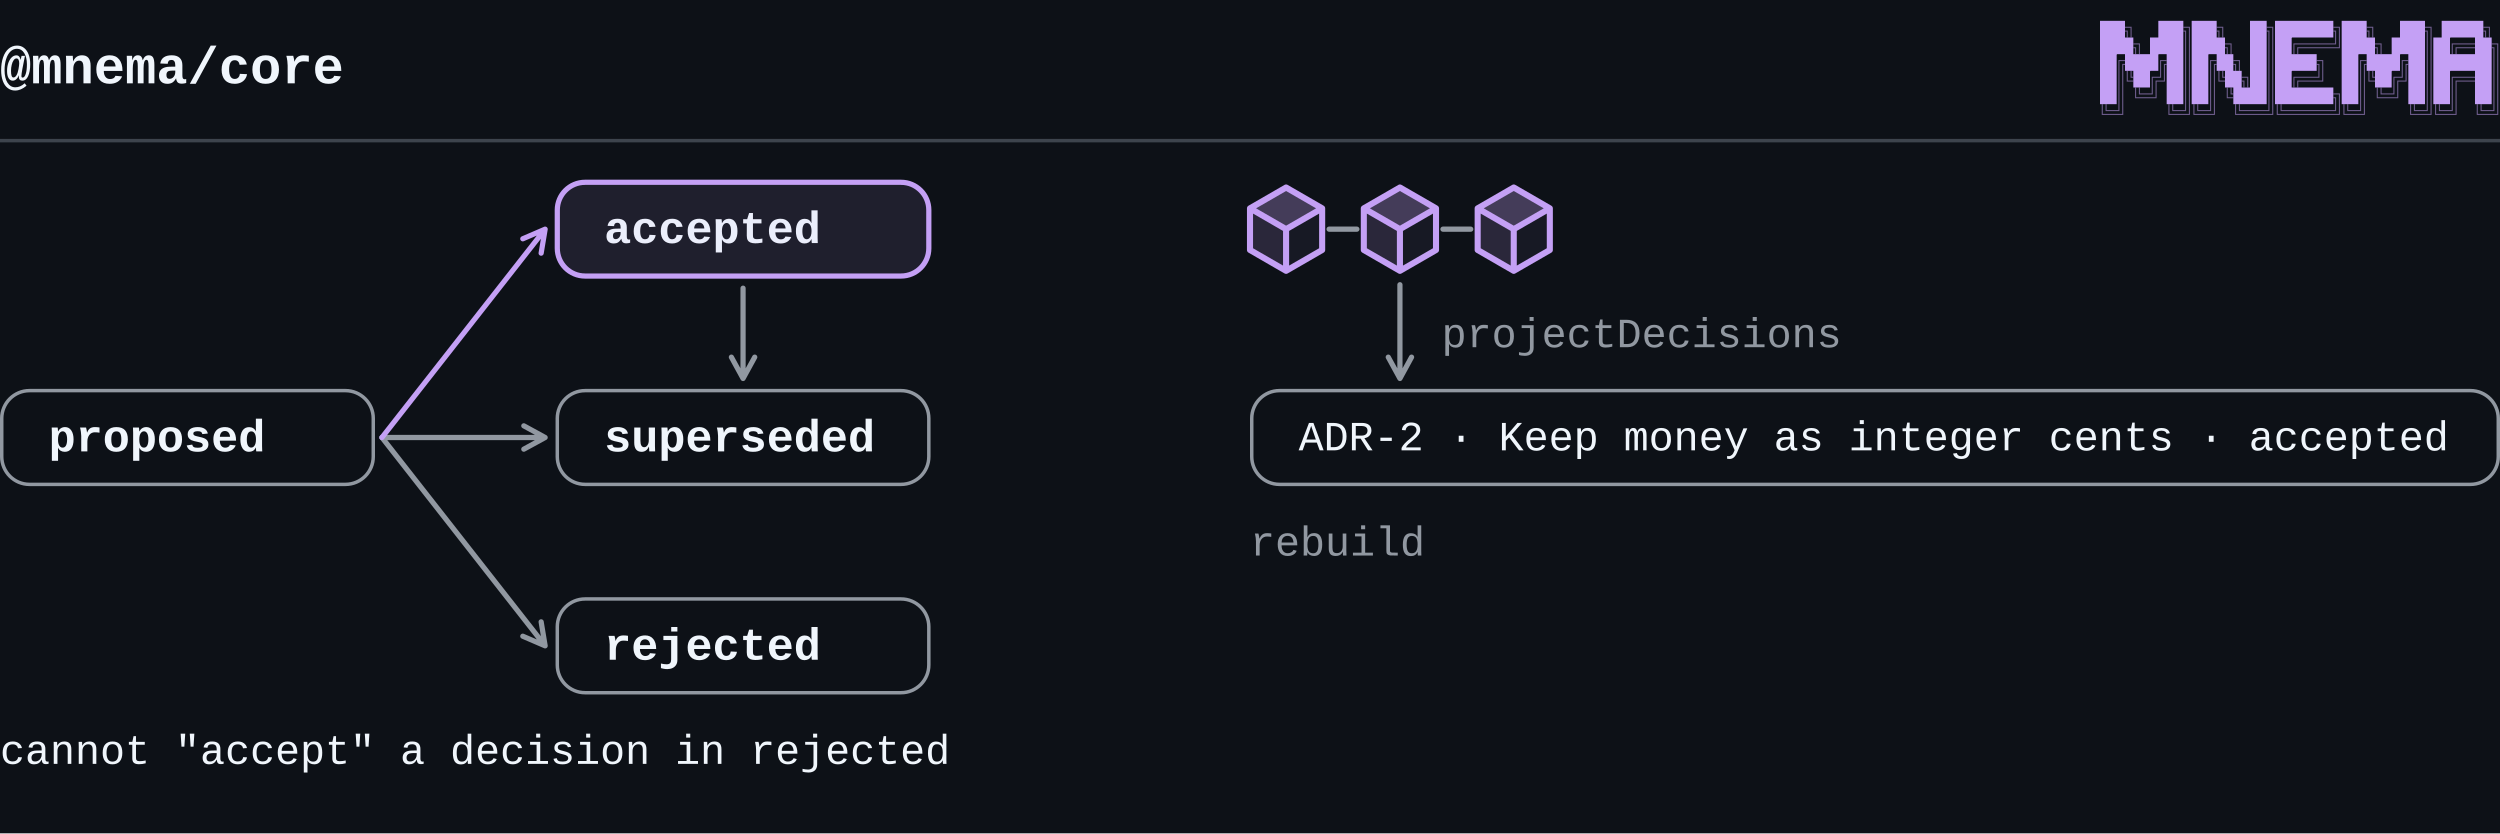
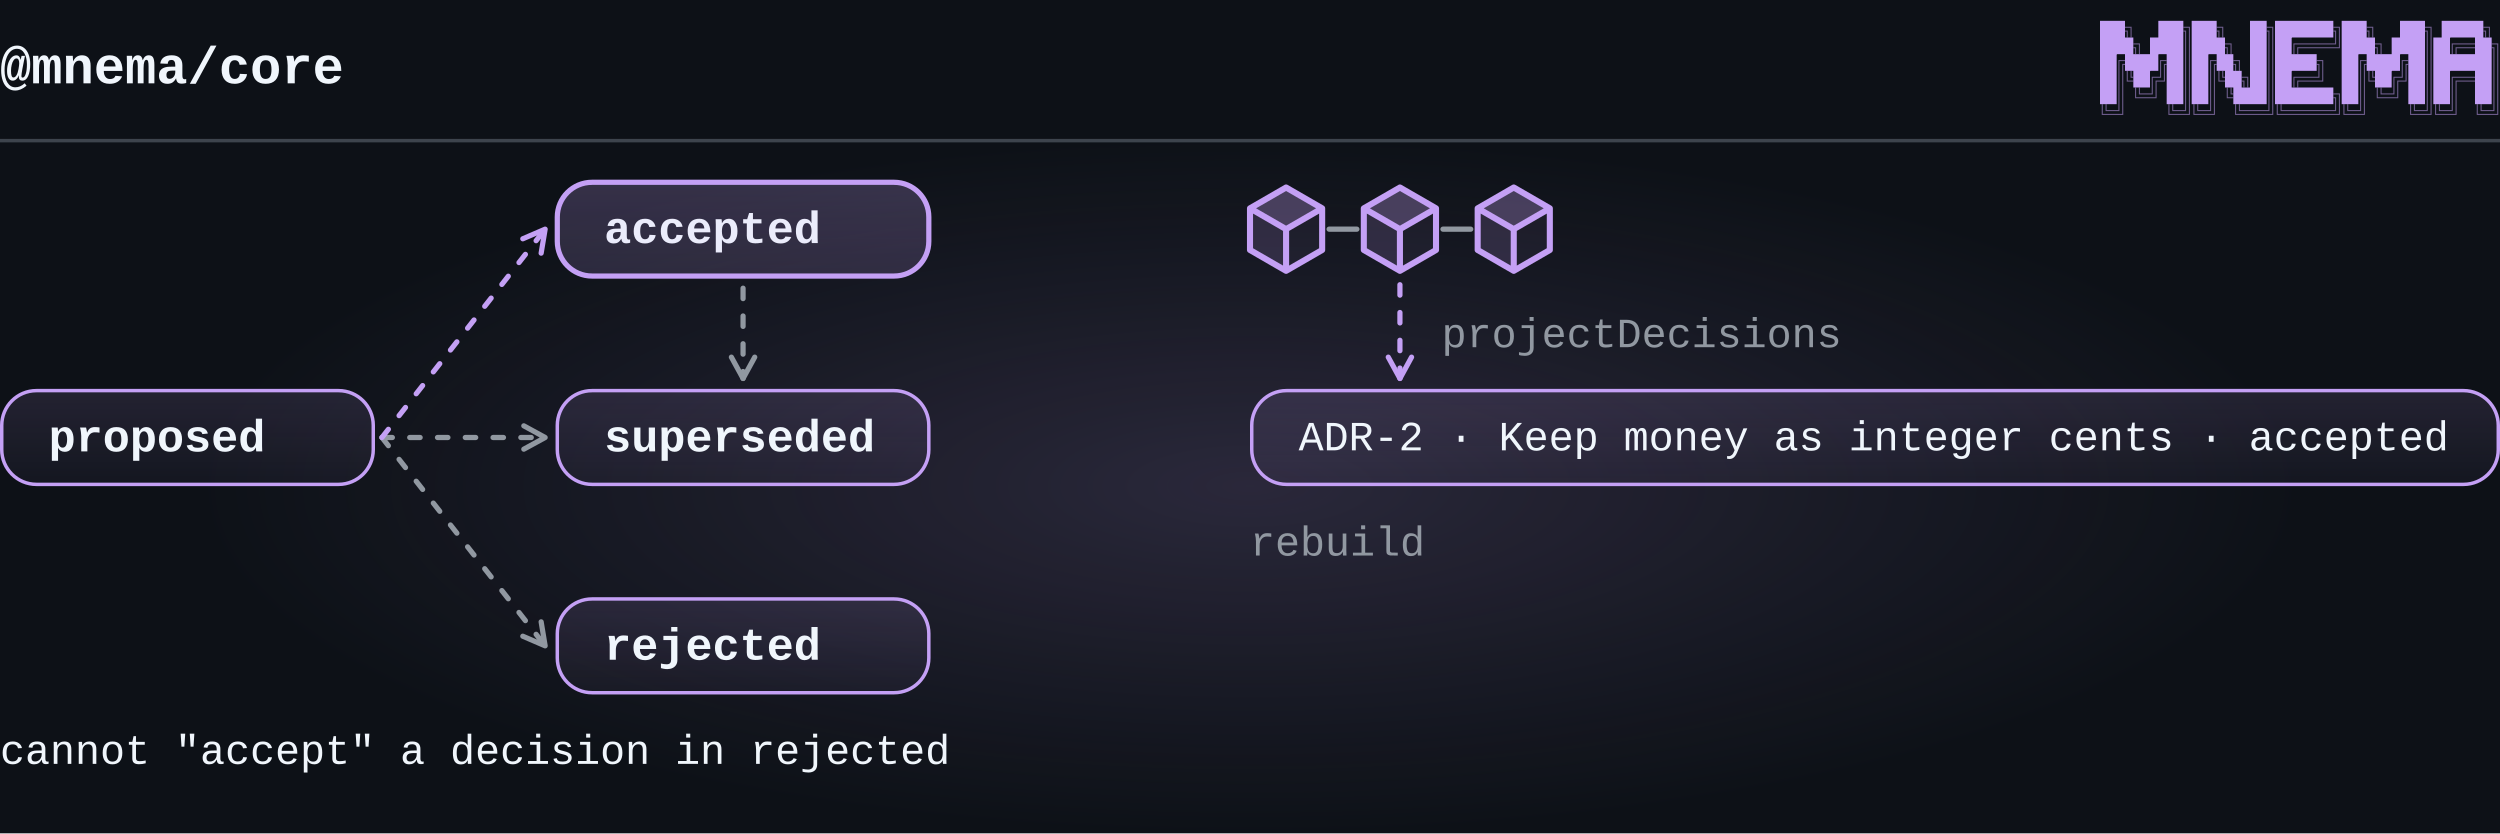
<svg xmlns="http://www.w3.org/2000/svg" width="100%" viewBox="0 0 720 240" role="img" aria-label="The mnema work domain: the gate over the SHAPE of a change, projections, identity, and queries. Depends on @mnema/chain.">
  <style>
.a{animation-duration:11s;animation-iteration-count:infinite;animation-timing-function:ease-in-out}
- @keyframes k0{0%{stroke:#9198a1}21.82%{stroke:#9198a1}24.55%{stroke:#c4a0f5}90.91%{stroke:#c4a0f5}93.64%{stroke:#9198a1}100%{stroke:#9198a1}}
- @keyframes k1{0%{opacity:0}16.36%{opacity:0}19.09%{opacity:1}35.45%{opacity:1}38.18%{opacity:0}100%{opacity:0}}
- @keyframes k2{0%{opacity:0}25.45%{opacity:0}28.18%{opacity:1}90.91%{opacity:1}93.64%{opacity:0}100%{opacity:0}}
- @keyframes k3{0%{opacity:0}30.91%{opacity:0}33.64%{opacity:1}90.91%{opacity:1}93.64%{opacity:0}100%{opacity:0}}
- @keyframes k4{0%{opacity:0}38.18%{opacity:0}40.91%{opacity:1}55.45%{opacity:1}58.18%{opacity:0}100%{opacity:0}}
- @keyframes k5{0%{opacity:0}38.18%{opacity:0}40.91%{opacity:1}55.45%{opacity:1}58.18%{opacity:0}100%{opacity:0}}
- @keyframes k6{0%{opacity:0}40%{opacity:0}42.73%{opacity:1}55.45%{opacity:1}58.18%{opacity:0}100%{opacity:0}}
- @keyframes k7{0%{opacity:0}43.64%{opacity:0}46.36%{opacity:1}90.91%{opacity:1}93.64%{opacity:0}100%{opacity:0}}
- @keyframes k8{0%{opacity:0}60%{opacity:0}62.73%{opacity:1}90.91%{opacity:1}93.64%{opacity:0}100%{opacity:0}}
- @keyframes k9{0%{opacity:0}60%{opacity:0}62.73%{opacity:1}90.91%{opacity:1}93.64%{opacity:0}100%{opacity:0}}
- @keyframes k10{0%{opacity:0}63.64%{opacity:0}66.36%{opacity:1}78.18%{opacity:1}80.91%{opacity:0}84.55%{opacity:0}87.27%{opacity:1}90.91%{opacity:1}93.64%{opacity:0}100%{opacity:0}}
- @keyframes k11{0%{opacity:0}81.82%{opacity:0}84.55%{opacity:1}90.91%{opacity:1}93.64%{opacity:0}100%{opacity:0}}
+ @keyframes k0{0%{opacity:0}1.82%{opacity:0}4.55%{opacity:1}90.91%{opacity:1}93.64%{opacity:0}100%{opacity:0}}
+ @keyframes k1{0%{stroke:#9198a1}21.82%{stroke:#9198a1}24.55%{stroke:#c4a0f5}90.91%{stroke:#c4a0f5}93.64%{stroke:#9198a1}100%{stroke:#9198a1}}
+ @keyframes k2{0%{transform:translate(110px,126px)}24.55%{transform:translate(110px,126px)}30.91%{transform:translate(157px,66px)}31.82%{transform:translate(157px,66px)}32.73%{transform:translate(110px,126px)}100%{transform:translate(110px,126px)}}
+ @keyframes k3{0%{opacity:0}24.55%{opacity:0}25.64%{opacity:1}29.82%{opacity:1}31.36%{opacity:0}100%{opacity:0}}
+ @keyframes k4{0%{stroke-dashoffset:76.22}20.91%{stroke-dashoffset:76.22}25.45%{stroke-dashoffset:0}29.55%{stroke-dashoffset:0}30.45%{stroke-dashoffset:76.22}100%{stroke-dashoffset:76.22}}
+ @keyframes k5{0%{opacity:0}20.91%{opacity:0}22.73%{opacity:1}27.27%{opacity:1}29.09%{opacity:0}100%{opacity:0}}
+ @keyframes k6{0%{opacity:0}16.36%{opacity:0}19.09%{opacity:1}35.45%{opacity:1}38.18%{opacity:0}100%{opacity:0}}
+ @keyframes k7{0%{opacity:0}29.09%{opacity:0}31.82%{opacity:1}90.91%{opacity:1}93.64%{opacity:0}100%{opacity:0}}
+ @keyframes k8{0%{opacity:0}30.91%{opacity:0}33.64%{opacity:1}90.91%{opacity:1}93.64%{opacity:0}100%{opacity:0}}
+ @keyframes k9{0%{opacity:0}30.91%{opacity:0}32.27%{opacity:1}36.82%{opacity:0}100%{opacity:0}}
+ @keyframes k10{0%{transform:translate(319px,186px)}40.91%{transform:translate(319px,186px)}47.27%{transform:translate(271px,186px)}48.18%{transform:translate(271px,186px)}49.09%{transform:translate(319px,186px)}100%{transform:translate(319px,186px)}}
+ @keyframes k11{0%{opacity:0}40.91%{opacity:0}42%{opacity:1}46.18%{opacity:1}47.73%{opacity:0}100%{opacity:0}}
+ @keyframes k12{0%{opacity:0}38.18%{opacity:0}40.91%{opacity:1}55.45%{opacity:1}58.18%{opacity:0}100%{opacity:0}}
+ @keyframes k13{0%{opacity:0}38.18%{opacity:0}40.91%{opacity:1}55.45%{opacity:1}58.18%{opacity:0}100%{opacity:0}}
+ @keyframes k14{0%{stroke-dashoffset:48}37.27%{stroke-dashoffset:48}41.82%{stroke-dashoffset:0}45.91%{stroke-dashoffset:0}46.82%{stroke-dashoffset:48}100%{stroke-dashoffset:48}}
+ @keyframes k15{0%{opacity:0}37.27%{opacity:0}39.09%{opacity:1}43.64%{opacity:1}45.45%{opacity:0}100%{opacity:0}}
+ @keyframes k16{0%{opacity:0}38.18%{opacity:0}40.91%{opacity:1}55.45%{opacity:1}58.18%{opacity:0}100%{opacity:0}}
+ @keyframes k17{0%{opacity:0}45.45%{opacity:0}48.18%{opacity:1}55.45%{opacity:1}58.18%{opacity:0}100%{opacity:0}}
+ @keyframes k18{0%{opacity:0}43.64%{opacity:0}46.36%{opacity:1}90.91%{opacity:1}93.64%{opacity:0}100%{opacity:0}}
+ @keyframes k19{0%{transform:translate(403.18px,82px)}60.91%{transform:translate(403.18px,82px)}67.27%{transform:translate(403.18px,109px)}68.18%{transform:translate(403.18px,109px)}69.09%{transform:translate(403.18px,82px)}100%{transform:translate(403.18px,82px)}}
+ @keyframes k20{0%{opacity:0}60.91%{opacity:0}62%{opacity:1}66.18%{opacity:1}67.73%{opacity:0}100%{opacity:0}}
+ @keyframes k21{0%{opacity:0}57.27%{opacity:0}60%{opacity:1}90.91%{opacity:1}93.64%{opacity:0}100%{opacity:0}}
+ @keyframes k22{0%{opacity:0}60.91%{opacity:0}63.64%{opacity:1}90.91%{opacity:1}93.64%{opacity:0}100%{opacity:0}}
+ @keyframes k23{0%{stroke-dashoffset:27}57.27%{stroke-dashoffset:27}61.82%{stroke-dashoffset:0}65.91%{stroke-dashoffset:0}66.82%{stroke-dashoffset:27}100%{stroke-dashoffset:27}}
+ @keyframes k24{0%{opacity:0}57.27%{opacity:0}59.09%{opacity:1}63.64%{opacity:1}65.45%{opacity:0}100%{opacity:0}}
+ @keyframes k25{0%{opacity:0}60%{opacity:0}62.73%{opacity:1}90.91%{opacity:1}93.64%{opacity:0}100%{opacity:0}}
+ @keyframes k26{0%{opacity:0}64.55%{opacity:0}67.27%{opacity:1}78.18%{opacity:1}80.91%{opacity:0}84.55%{opacity:0}87.27%{opacity:1}90.91%{opacity:1}93.64%{opacity:0}100%{opacity:0}}
+ @keyframes k27{0%{opacity:0}86.82%{opacity:0}88.18%{opacity:1}92.73%{opacity:0}100%{opacity:0}}
+ @keyframes k28{0%{opacity:0}81.82%{opacity:0}84.55%{opacity:1}90.91%{opacity:1}93.64%{opacity:0}100%{opacity:0}}
@media (prefers-reduced-motion: reduce){.a{animation:none!important}}
</style>
+   <defs>
+     <radialGradient id="glow" cx="0.5" cy="0.5" r="0.5">
+       <stop offset="0" stop-color="#c4a0f5" stop-opacity="0.16" />
+       <stop offset="0.6" stop-color="#c4a0f5" stop-opacity="0.06" />
+       <stop offset="1" stop-color="#c4a0f5" stop-opacity="0" />
+     </radialGradient>
+     <linearGradient id="tint" x1="0" y1="0" x2="0" y2="1">
+       <stop offset="0" stop-color="#c4a0f5" stop-opacity="0.12" />
+       <stop offset="1" stop-color="#c4a0f5" stop-opacity="0.04" />
+     </linearGradient>
+   </defs>
  <rect width="720" height="240" fill="#0d1117" />
+   <ellipse class="a" style="animation-name:k0" cx="360" cy="140" rx="300" ry="100" fill="url(#glow)" />
  <text x="0" y="24" font-family="ui-monospace,SFMono-Regular,'SF Mono',Menlo,Consolas,'Liberation Mono',monospace" font-size="15" font-weight="600" fill="#f0f6fc">@mnema/core</text>
  <g transform="translate(604.8 6) scale(0.2)">
    <path data-of="blocks" fill="#c4a0f5" d="M0 0h12.5v24.5h-12.5zM12 0h12.5v24.5h-12.5zM24 0h12v24.5h-12zM84 0h12.5v24.5h-12.5zM96 0h12.5v24.5h-12.5zM108 0h12v24.5h-12zM132 0h12.5v24.5h-12.5zM144 0h12.5v24.5h-12.5zM156 0h12v24.5h-12zM216 0h12.5v24.5h-12.5zM228 0h12v24.5h-12zM252 0h12.5v24.5h-12.5zM264 0h12.5v24.5h-12.5zM276 0h12.5v24h-12.5zM288 0h12.5v24h-12.5zM300 0h12.5v24h-12.5zM312 0h12.5v24h-12.5zM324 0h12v24h-12zM348 0h12.5v24.5h-12.5zM360 0h12.5v24.5h-12.5zM372 0h12v24.5h-12zM432 0h12.5v24.5h-12.5zM444 0h12.5v24.5h-12.5zM456 0h12v24.5h-12zM492 0h12.5v24.5h-12.5zM504 0h12.5v24h-12.5zM516 0h12.5v24h-12.5zM528 0h12.5v24h-12.5zM540 0h12v24.5h-12zM0 24h12.5v24.5h-12.5zM12 24h12.5v24.5h-12.5zM24 24h12.5v24h-12.5zM36 24h12v24.5h-12zM72 24h12.5v24.5h-12.5zM84 24h12.5v24h-12.5zM96 24h12.5v24.5h-12.5zM108 24h12v24.5h-12zM132 24h12.5v24.5h-12.5zM144 24h12.5v24.5h-12.5zM156 24h12.5v24h-12.5zM168 24h12v24.5h-12zM216 24h12.5v24.5h-12.5zM228 24h12v24.5h-12zM252 24h12.5v24.5h-12.5zM264 24h12v24.5h-12zM348 24h12.5v24.5h-12.5zM360 24h12.5v24.5h-12.5zM372 24h12.5v24h-12.5zM384 24h12v24.5h-12zM420 24h12.5v24.5h-12.5zM432 24h12.5v24h-12.5zM444 24h12.5v24.5h-12.5zM456 24h12v24.5h-12zM480 24h12.5v24.5h-12.5zM492 24h12v24.5h-12zM540 24h12.5v24.5h-12.5zM552 24h12v24.5h-12zM0 48h12.5v24.5h-12.5zM12 48h12v24.5h-12zM36 48h12.5v24h-12.5zM48 48h12.5v24.5h-12.5zM60 48h12.5v24.5h-12.5zM72 48h12v24h-12zM96 48h12.5v24.5h-12.5zM108 48h12v24.5h-12zM132 48h12.5v24.5h-12.5zM144 48h12v24.5h-12zM168 48h12.5v24h-12.5zM180 48h12v24.5h-12zM216 48h12.5v24.5h-12.5zM228 48h12v24.5h-12zM252 48h12.5v24.5h-12.5zM264 48h12.5v24.5h-12.5zM276 48h12.5v24h-12.5zM288 48h12.5v24h-12.5zM300 48h12v24h-12zM348 48h12.5v24.5h-12.5zM360 48h12v24.5h-12zM384 48h12.5v24h-12.5zM396 48h12.5v24.5h-12.5zM408 48h12.5v24.5h-12.5zM420 48h12v24h-12zM444 48h12.5v24.5h-12.5zM456 48h12v24.5h-12zM480 48h12.5v24.5h-12.5zM492 48h12.5v24.5h-12.5zM504 48h12.5v24h-12.5zM516 48h12.5v24h-12.5zM528 48h12.5v24h-12.5zM540 48h12.5v24.5h-12.5zM552 48h12v24.5h-12zM0 72h12.5v24.5h-12.5zM12 72h12v24.5h-12zM48 72h12.5v24h-12.5zM60 72h12v24h-12zM96 72h12.5v24.5h-12.5zM108 72h12v24.5h-12zM132 72h12.5v24.5h-12.5zM144 72h12v24.5h-12zM180 72h12.5v24h-12.5zM192 72h12v24.5h-12zM216 72h12.5v24.5h-12.5zM228 72h12v24.5h-12zM252 72h12.5v24.5h-12.5zM264 72h12v24.5h-12zM348 72h12.5v24.5h-12.5zM360 72h12v24.5h-12zM396 72h12.5v24h-12.5zM408 72h12v24h-12zM444 72h12.5v24.5h-12.5zM456 72h12v24.5h-12zM480 72h12.5v24.5h-12.5zM492 72h12v24.5h-12zM540 72h12.5v24.5h-12.5zM552 72h12v24.5h-12zM0 96h12.5v24h-12.5zM12 96h12v24h-12zM96 96h12.5v24h-12.5zM108 96h12v24h-12zM132 96h12.5v24h-12.5zM144 96h12v24h-12zM192 96h12.5v24h-12.5zM204 96h12.5v24h-12.5zM216 96h12.5v24h-12.5zM228 96h12v24h-12zM252 96h12.5v24h-12.5zM264 96h12.5v24h-12.5zM276 96h12.5v24h-12.5zM288 96h12.5v24h-12.5zM300 96h12.5v24h-12.5zM312 96h12.5v24h-12.5zM324 96h12v24h-12zM348 96h12.5v24h-12.5zM360 96h12v24h-12zM444 96h12.5v24h-12.5zM456 96h12v24h-12zM480 96h12.5v24h-12.5zM492 96h12v24h-12zM540 96h12.5v24h-12.5zM552 96h12v24h-12z" />
    <path data-of="lines" fill="none" stroke="#c4a0f5" stroke-opacity="0.55" stroke-width="1.5" stroke-linejoin="miter" d="M36 9.25L44.75 9.25L44.75 24M36 14.75L39.25 14.75L39.25 24M120 9.25L128.75 9.25L128.75 24M120 14.75L123.25 14.75L123.25 24M168 9.25L176.75 9.25L176.75 24M168 14.75L171.25 14.75L171.25 24M240 9.25L248.75 9.25L248.75 24M240 14.75L243.25 14.75L243.25 24M336 9.25L344.75 9.25L344.75 24M336 14.75L339.25 14.75L339.25 24M384 9.25L392.75 9.25L392.75 24M384 14.75L387.25 14.75L387.25 24M468 9.25L476.75 9.25L476.75 24M468 14.75L471.25 14.75L471.25 24M552 9.25L560.75 9.25L560.75 24M552 14.75L555.25 14.75L555.25 24M48 33.25L56.75 33.25L56.75 48M48 38.75L51.25 38.75L51.25 48M123.25 24L123.25 48M128.75 24L128.75 48M180 33.25L188.75 33.25L188.75 48M180 38.75L183.25 38.75L183.25 48M243.25 24L243.25 48M248.75 24L248.75 48M288 33.25L279.25 33.25L279.25 48M288 38.75L284.75 38.75L284.75 48M288 33.25L300 33.25M288 38.75L300 38.75M300 33.25L312 33.25M300 38.75L312 38.75M312 33.25L324 33.25M312 38.75L324 38.75M324 33.25L336 33.25M324 38.75L336 38.75M344.75 24L344.75 38.75L336 38.75M339.25 24L339.25 33.25L336 33.25M396 33.25L404.75 33.25L404.75 48M396 38.75L399.25 38.75L399.25 48M471.25 24L471.25 48M476.75 24L476.75 48M516 33.25L507.25 33.25L507.25 48M516 38.75L512.75 38.75L512.75 48M516 33.25L528 33.25M516 38.75L528 38.75M528 33.25L540 33.25M528 38.75L540 38.75M564 33.25L572.75 33.25L572.75 48M564 38.75L567.25 38.75L567.25 48M36 57.25L27.25 57.25L27.25 72M36 62.75L32.75 62.75L32.75 72M96 57.25L87.25 57.25L87.25 72M96 62.75L92.75 62.75L92.75 72M123.25 48L123.25 72M128.75 48L128.75 72M168 57.25L159.25 57.25L159.25 72M168 62.75L164.75 62.75L164.75 72M192 57.25L200.75 57.25L200.75 72M192 62.75L195.25 62.75L195.25 72M243.25 48L243.25 72M248.75 48L248.75 72M312 57.25L320.75 57.25L320.75 72M312 62.75L315.25 62.75L315.25 72M384 57.25L375.25 57.25L375.25 72M384 62.75L380.75 62.75L380.75 72M444 57.25L435.25 57.25L435.25 72M444 62.75L440.75 62.75L440.75 72M471.25 48L471.25 72M476.75 48L476.75 72M567.25 48L567.25 72M572.75 48L572.75 72M27.25 72L27.25 96M32.75 72L32.75 96M39.25 72L39.25 86.75L48 86.75M44.75 72L44.75 81.25L48 81.25M84 81.25L75.25 81.25L75.25 96M84 86.75L80.75 86.75L80.75 96M92.75 72L92.75 86.75L84 86.75M87.25 72L87.25 81.25L84 81.25M123.25 72L123.25 96M128.75 72L128.75 96M159.25 72L159.25 96M164.75 72L164.75 96M171.25 72L171.25 86.75L180 86.75M176.75 72L176.75 81.25L180 81.25M204 81.25L212.75 81.25L212.75 96M204 86.75L207.25 86.75L207.25 96M243.25 72L243.25 96M248.75 72L248.75 96M288 81.25L279.25 81.25L279.25 96M288 86.75L284.75 86.75L284.75 96M288 81.25L300 81.25M288 86.75L300 86.75M300 81.25L312 81.25M300 86.75L312 86.75M320.75 72L320.75 86.75L312 86.75M315.25 72L315.25 81.25L312 81.25M375.25 72L375.25 96M380.75 72L380.75 96M387.25 72L387.25 86.75L396 86.75M392.75 72L392.75 81.25L396 81.25M432 81.25L423.25 81.25L423.25 96M432 86.75L428.75 86.75L428.75 96M440.75 72L440.75 86.75L432 86.75M435.25 72L435.25 81.25L432 81.25M471.25 72L471.25 96M476.75 72L476.75 96M516 81.25L507.25 81.25L507.25 96M516 86.75L512.75 86.75L512.75 96M516 81.25L528 81.25M516 86.75L528 86.75M528 81.25L540 81.25M528 86.75L540 86.75M567.25 72L567.25 96M572.75 72L572.75 96M27.25 96L27.25 120M32.75 96L32.75 120M51.25 96L51.25 110.75L60 110.75M56.75 96L56.75 105.25L60 105.25M60 105.25L72 105.25M60 110.75L72 110.75M80.75 96L80.75 110.75L72 110.75M75.25 96L75.25 105.25L72 105.25M123.25 96L123.25 120M128.75 96L128.75 120M159.25 96L159.25 120M164.75 96L164.75 120M183.25 96L183.25 110.75L192 110.75M188.75 96L188.75 105.25L192 105.25M243.25 96L243.25 120M248.75 96L248.75 120M336 105.25L344.75 105.25L344.75 120M336 110.75L339.25 110.75L339.25 120M375.25 96L375.25 120M380.75 96L380.75 120M399.25 96L399.25 110.75L408 110.75M404.75 96L404.75 105.25L408 105.25M408 105.25L420 105.25M408 110.75L420 110.75M428.75 96L428.75 110.75L420 110.75M423.25 96L423.25 105.25L420 105.25M471.25 96L471.25 120M476.75 96L476.75 120M507.25 96L507.25 120M512.75 96L512.75 120M567.25 96L567.25 120M572.75 96L572.75 120M3.25 120L3.25 134.75L12 134.75M8.75 120L8.75 129.25L12 129.25M12 129.25L24 129.25M12 134.75L24 134.75M32.75 120L32.75 134.75L24 134.75M27.25 120L27.25 129.25L24 129.25M99.25 120L99.25 134.75L108 134.75M104.75 120L104.75 129.25L108 129.25M108 129.25L120 129.25M108 134.75L120 134.75M128.75 120L128.75 134.75L120 134.75M123.25 120L123.25 129.25L120 129.25M135.25 120L135.25 134.75L144 134.75M140.75 120L140.75 129.25L144 129.25M144 129.25L156 129.25M144 134.75L156 134.75M164.75 120L164.75 134.75L156 134.75M159.25 120L159.25 129.25L156 129.25M195.25 120L195.25 134.75L204 134.75M200.75 120L200.75 129.25L204 129.25M204 129.25L216 129.25M204 134.75L216 134.75M216 129.25L228 129.25M216 134.75L228 134.75M228 129.25L240 129.25M228 134.75L240 134.75M248.75 120L248.75 134.75L240 134.75M243.25 120L243.25 129.25L240 129.25M255.25 120L255.25 134.75L264 134.75M260.75 120L260.75 129.25L264 129.25M264 129.25L276 129.25M264 134.75L276 134.75M276 129.25L288 129.25M276 134.75L288 134.75M288 129.25L300 129.25M288 134.75L300 134.75M300 129.25L312 129.25M300 134.75L312 134.75M312 129.25L324 129.25M312 134.75L324 134.75M324 129.25L336 129.25M324 134.75L336 134.75M344.75 120L344.75 134.75L336 134.75M339.25 120L339.25 129.25L336 129.25M351.25 120L351.25 134.75L360 134.75M356.75 120L356.75 129.25L360 129.25M360 129.25L372 129.25M360 134.75L372 134.75M380.75 120L380.75 134.75L372 134.75M375.25 120L375.25 129.25L372 129.25M447.25 120L447.25 134.75L456 134.75M452.75 120L452.75 129.25L456 129.25M456 129.25L468 129.25M456 134.75L468 134.75M476.75 120L476.75 134.75L468 134.75M471.25 120L471.25 129.25L468 129.25M483.25 120L483.25 134.75L492 134.75M488.75 120L488.75 129.25L492 129.25M492 129.25L504 129.25M492 134.75L504 134.75M512.75 120L512.75 134.75L504 134.75M507.25 120L507.25 129.25L504 129.25M543.25 120L543.25 134.75L552 134.75M548.75 120L548.75 129.25L552 129.25M552 129.25L564 129.25M552 134.75L564 134.75M572.75 120L572.75 134.75L564 134.75M567.25 120L567.25 129.25L564 129.25" />
  </g>
  <path d="M0 40.5H720" stroke="#3d444d" />
-   <rect x="0.5" y="112.5" width="107" height="27" rx="8" fill="none" stroke="#9198a1" />
+   <rect x="0.5" y="112.5" width="107" height="27" rx="10" fill="url(#tint)" stroke="#c4a0f5" />
  <text x="14" y="130" font-family="ui-monospace,SFMono-Regular,'SF Mono',Menlo,Consolas,'Liberation Mono',monospace" font-size="13" font-weight="600" fill="#f0f6fc">proposed</text>
-   <rect x="160.5" y="52.5" width="107" height="27" rx="8" fill="none" stroke="#9198a1" />
+   <rect x="160.5" y="52.5" width="107" height="27" rx="10" fill="url(#tint)" stroke="#c4a0f5" />
  <text x="174" y="70" font-family="ui-monospace,SFMono-Regular,'SF Mono',Menlo,Consolas,'Liberation Mono',monospace" font-size="13" font-weight="600" fill="#f0f6fc">accepted</text>
-   <rect x="160.5" y="112.5" width="107" height="27" rx="8" fill="none" stroke="#9198a1" />
+   <rect x="160.5" y="112.5" width="107" height="27" rx="10" fill="url(#tint)" stroke="#c4a0f5" />
  <text x="174" y="130" font-family="ui-monospace,SFMono-Regular,'SF Mono',Menlo,Consolas,'Liberation Mono',monospace" font-size="13" font-weight="600" fill="#f0f6fc">superseded</text>
-   <rect x="160.5" y="172.5" width="107" height="27" rx="8" fill="none" stroke="#9198a1" />
+   <rect x="160.5" y="172.5" width="107" height="27" rx="10" fill="url(#tint)" stroke="#c4a0f5" />
  <text x="174" y="190" font-family="ui-monospace,SFMono-Regular,'SF Mono',Menlo,Consolas,'Liberation Mono',monospace" font-size="13" font-weight="600" fill="#f0f6fc">rejected</text>
-   <path d="M110 126L157 126M150.86 122.64L157 126L150.86 129.36" fill="none" stroke="#9198a1" stroke-width="1.5" stroke-linecap="round" stroke-linejoin="round" />
-   <path d="M110 126L157 186M155.85 179.09L157 186L150.57 183.23" fill="none" stroke="#9198a1" stroke-width="1.5" stroke-linecap="round" stroke-linejoin="round" />
-   <path class="a" style="animation-name:k0" d="M110 126L157 66M150.57 68.77L157 66L155.85 72.91" fill="none" stroke="#c4a0f5" stroke-width="1.5" stroke-linecap="round" stroke-linejoin="round" />
-   <path d="M214 83L214 109M217.36 102.86L214 109L210.64 102.86" fill="none" stroke="#9198a1" stroke-width="1.5" stroke-linecap="round" stroke-linejoin="round" />
-   <text class="a" style="animation-name:k1" opacity="0" x="0" y="100" font-family="ui-monospace,SFMono-Regular,'SF Mono',Menlo,Consolas,'Liberation Mono',monospace" font-size="12" fill="#f0f6fc">accept · note</text>
-   <rect class="a" style="animation-name:k2" x="160.5" y="52.5" width="107" height="27" rx="8" fill="#c4a0f5" fill-opacity="0.1" stroke="#c4a0f5" stroke-width="1.5" />
+   <path d="M110 126L157 126" fill="none" stroke="#9198a1" stroke-dasharray="3 5" stroke-linecap="round" stroke-width="1.5" />
+   <path d="M150.86 122.64L157 126L150.86 129.36" fill="none" stroke="#9198a1" stroke-width="1.5" stroke-linecap="round" stroke-linejoin="round" />
+   <path d="M110 126L157 186" fill="none" stroke="#9198a1" stroke-dasharray="3 5" stroke-linecap="round" stroke-width="1.5" />
+   <path d="M155.85 179.09L157 186L150.57 183.23" fill="none" stroke="#9198a1" stroke-width="1.5" stroke-linecap="round" stroke-linejoin="round" />
+   <path d="M214 83L214 109" fill="none" stroke="#9198a1" stroke-dasharray="3 5" stroke-linecap="round" stroke-width="1.5" />
+   <path d="M217.36 102.86L214 109L210.64 102.86" fill="none" stroke="#9198a1" stroke-width="1.5" stroke-linecap="round" stroke-linejoin="round" />
+   <path class="a" style="animation-name:k1" d="M110 126L157 66" fill="none" stroke="#c4a0f5" stroke-dasharray="3 5" stroke-linecap="round" stroke-width="1.5" />
+   <path class="a" style="animation-name:k1" d="M150.57 68.77L157 66L155.85 72.91" fill="none" stroke="#c4a0f5" stroke-width="1.5" stroke-linecap="round" stroke-linejoin="round" />
+   <path class="a" style="animation-name:k4,k5" opacity="0" d="M110 126L157 66" fill="none" stroke="#c4a0f5" stroke-width="2" stroke-linecap="round" stroke-dasharray="76.22 76.22" />
+   <g class="a" style="animation-name:k2,k3" opacity="0">
+     <circle r="8" fill="#c4a0f5" fill-opacity="0.22" />
+     <circle r="4" fill="#c4a0f5" />
+   </g>
+   <text class="a" style="animation-name:k6" opacity="0" x="0" y="100" font-family="ui-monospace,SFMono-Regular,'SF Mono',Menlo,Consolas,'Liberation Mono',monospace" font-size="12" fill="#f0f6fc">accept · note</text>
+   <rect class="a" style="animation-name:k7" x="160.5" y="52.5" width="107" height="27" rx="10" fill="#c4a0f5" fill-opacity="0.12" stroke="#c4a0f5" stroke-width="1.5" />
  <path d="M370.39 54L380.78 60L370.39 66L360 60z" fill="#c4a0f5" fill-opacity="0.3" />
  <path d="M360 60L370.39 66L370.39 78L360 72z" fill="#c4a0f5" fill-opacity="0.16" />
  <path d="M370.39 66L380.78 60L380.78 72L370.39 78z" fill="#c4a0f5" fill-opacity="0.06" />
  <path d="M370.39 54L380.78 60L380.78 72L370.39 78L360 72L360 60zM360 60L370.39 66L380.78 60M370.39 66V78" fill="none" stroke="#c4a0f5" stroke-width="1.75" stroke-linejoin="round" />
  <path d="M382.78 66H390.78" stroke="#9198a1" stroke-width="1.5" stroke-linecap="round" />
  <path d="M403.18 54L413.57 60L403.18 66L392.78 60z" fill="#c4a0f5" fill-opacity="0.3" />
  <path d="M392.78 60L403.18 66L403.18 78L392.78 72z" fill="#c4a0f5" fill-opacity="0.16" />
  <path d="M403.18 66L413.57 60L413.57 72L403.18 78z" fill="#c4a0f5" fill-opacity="0.06" />
  <path d="M403.18 54L413.57 60L413.57 72L403.18 78L392.78 72L392.78 60zM392.78 60L403.18 66L413.57 60M403.18 66V78" fill="none" stroke="#c4a0f5" stroke-width="1.75" stroke-linejoin="round" />
-   <g class="a" style="animation-name:k3">
+   <g class="a" style="animation-name:k8">
    <path d="M415.57 66H423.57" stroke="#9198a1" stroke-width="1.5" stroke-linecap="round" />
    <path d="M435.96 54L446.35 60L435.96 66L425.57 60z" fill="#c4a0f5" fill-opacity="0.3" />
    <path d="M425.57 60L435.96 66L435.96 78L425.57 72z" fill="#c4a0f5" fill-opacity="0.16" />
    <path d="M435.96 66L446.35 60L446.35 72L435.96 78z" fill="#c4a0f5" fill-opacity="0.06" />
    <path d="M435.96 54L446.35 60L446.35 72L435.96 78L425.57 72L425.57 60zM425.57 60L435.96 66L446.35 60M435.96 66V78" fill="none" stroke="#c4a0f5" stroke-width="1.75" stroke-linejoin="round" />
  </g>
-   <path class="a" style="animation-name:k4" opacity="0" d="M319 186L271 186M277.14 189.36L271 186L277.14 182.64" fill="none" stroke="#c4a0f5" stroke-width="1.5" stroke-linecap="round" stroke-linejoin="round" />
-   <text class="a" style="animation-name:k5" opacity="0" x="327" y="189.7" font-family="ui-monospace,SFMono-Regular,'SF Mono',Menlo,Consolas,'Liberation Mono',monospace" font-size="12" fill="#f0f6fc">accept</text>
-   <rect class="a" style="animation-name:k6" opacity="0" x="160.5" y="172.5" width="107" height="27" rx="8" fill="none" stroke="#c4a0f5" stroke-width="1.5" stroke-dasharray="4 3" />
-   <text class="a" style="animation-name:k7" x="0" y="220" font-family="ui-monospace,SFMono-Regular,'SF Mono',Menlo,Consolas,'Liberation Mono',monospace" font-size="12" fill="#f0f6fc">cannot "accept" a decision in rejected</text>
-   <path class="a" style="animation-name:k8" d="M403.18 82L403.18 109M406.53 102.86L403.18 109L399.82 102.86" fill="none" stroke="#9198a1" stroke-width="1.5" stroke-linecap="round" stroke-linejoin="round" />
-   <text class="a" style="animation-name:k9" x="415.18" y="100" font-family="ui-monospace,SFMono-Regular,'SF Mono',Menlo,Consolas,'Liberation Mono',monospace" font-size="12" fill="#9198a1">projectDecisions</text>
-   <g class="a" style="animation-name:k10">
-     <rect x="360.5" y="112.5" width="359" height="27" rx="8" fill="none" stroke="#9198a1" />
+   <path class="a" style="animation-name:k9" opacity="0" d="M435.96 54L446.35 60L446.35 72L435.96 78L425.57 72L425.57 60z" fill="#c4a0f5" fill-opacity="0.85" />
+   <path class="a" style="animation-name:k12" opacity="0" d="M319 186L271 186" fill="none" stroke="#c4a0f5" stroke-dasharray="3 5" stroke-linecap="round" stroke-width="1.5" />
+   <path class="a" style="animation-name:k13" opacity="0" d="M277.14 189.36L271 186L277.14 182.64" fill="none" stroke="#c4a0f5" stroke-width="1.5" stroke-linecap="round" stroke-linejoin="round" />
+   <path class="a" style="animation-name:k14,k15" opacity="0" d="M319 186L271 186" fill="none" stroke="#c4a0f5" stroke-width="2" stroke-linecap="round" stroke-dasharray="48 48" />
+   <g class="a" style="animation-name:k10,k11" opacity="0">
+     <circle r="8" fill="#c4a0f5" fill-opacity="0.22" />
+     <circle r="4" fill="#c4a0f5" />
+   </g>
+   <text class="a" style="animation-name:k16" opacity="0" x="327" y="189.7" font-family="ui-monospace,SFMono-Regular,'SF Mono',Menlo,Consolas,'Liberation Mono',monospace" font-size="12" fill="#f0f6fc">accept</text>
+   <rect class="a" style="animation-name:k17" opacity="0" x="160.5" y="172.5" width="107" height="27" rx="10" fill="none" stroke="#c4a0f5" stroke-width="1.5" stroke-dasharray="4 3" />
+   <text class="a" style="animation-name:k18" x="0" y="220" font-family="ui-monospace,SFMono-Regular,'SF Mono',Menlo,Consolas,'Liberation Mono',monospace" font-size="12" fill="#f0f6fc">cannot "accept" a decision in rejected</text>
+   <path class="a" style="animation-name:k21" d="M403.18 82L403.18 109" fill="none" stroke="#c4a0f5" stroke-dasharray="3 5" stroke-linecap="round" stroke-width="1.5" />
+   <path class="a" style="animation-name:k22" d="M406.53 102.86L403.18 109L399.82 102.86" fill="none" stroke="#c4a0f5" stroke-width="1.5" stroke-linecap="round" stroke-linejoin="round" />
+   <path class="a" style="animation-name:k23,k24" opacity="0" d="M403.18 82L403.18 109" fill="none" stroke="#c4a0f5" stroke-width="2" stroke-linecap="round" stroke-dasharray="27 27" />
+   <g class="a" style="animation-name:k19,k20" opacity="0">
+     <circle r="8" fill="#c4a0f5" fill-opacity="0.22" />
+     <circle r="4" fill="#c4a0f5" />
+   </g>
+   <text class="a" style="animation-name:k25" x="415.18" y="100" font-family="ui-monospace,SFMono-Regular,'SF Mono',Menlo,Consolas,'Liberation Mono',monospace" font-size="12" fill="#9198a1">projectDecisions</text>
+   <g class="a" style="animation-name:k26">
+     <rect x="360.5" y="112.5" width="359" height="27" rx="10" fill="url(#tint)" stroke="#c4a0f5" />
    <text x="374" y="129.7" font-family="ui-monospace,SFMono-Regular,'SF Mono',Menlo,Consolas,'Liberation Mono',monospace" font-size="12" fill="#f0f6fc">ADR-2 · Keep money as integer cents · accepted</text>
  </g>
-   <text class="a" style="animation-name:k11" x="360" y="160" font-family="ui-monospace,SFMono-Regular,'SF Mono',Menlo,Consolas,'Liberation Mono',monospace" font-size="12" fill="#9198a1">rebuild</text>
+   <rect class="a" style="animation-name:k27" opacity="0" x="361.5" y="113.5" width="357" height="25" rx="9" fill="none" stroke="#c4a0f5" stroke-width="3" />
+   <text class="a" style="animation-name:k28" x="360" y="160" font-family="ui-monospace,SFMono-Regular,'SF Mono',Menlo,Consolas,'Liberation Mono',monospace" font-size="12" fill="#9198a1">rebuild</text>
</svg>
